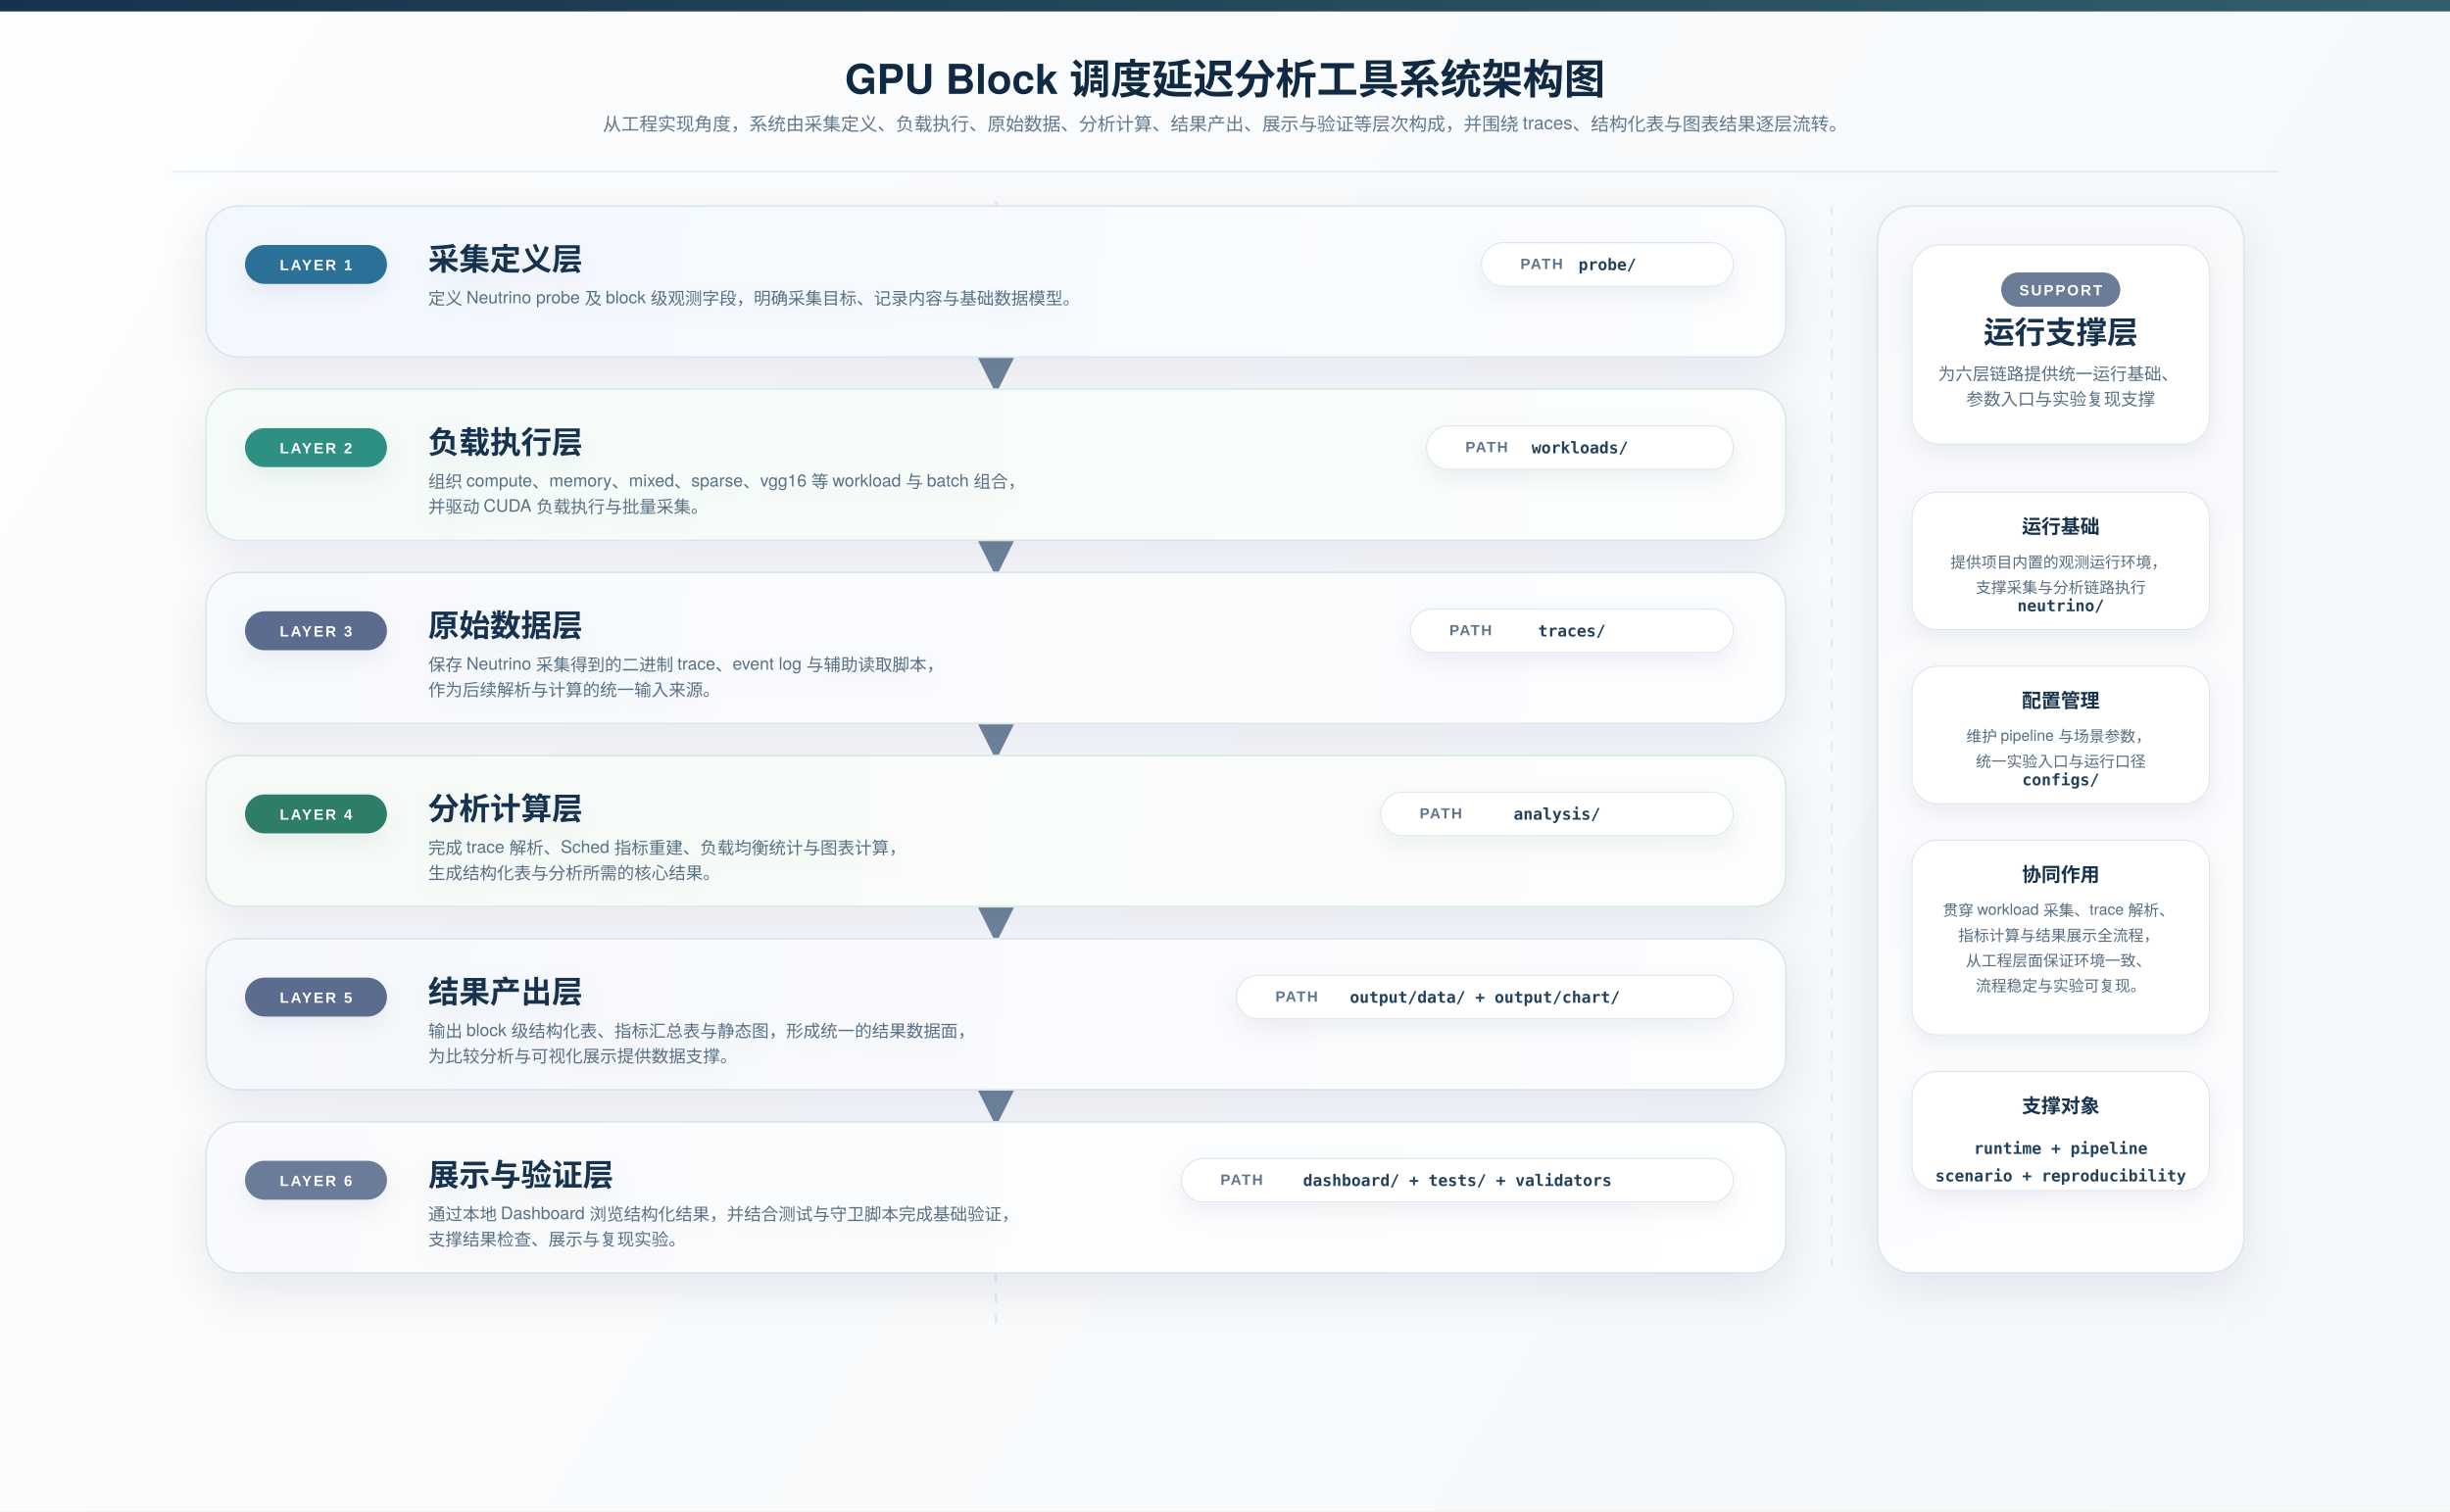
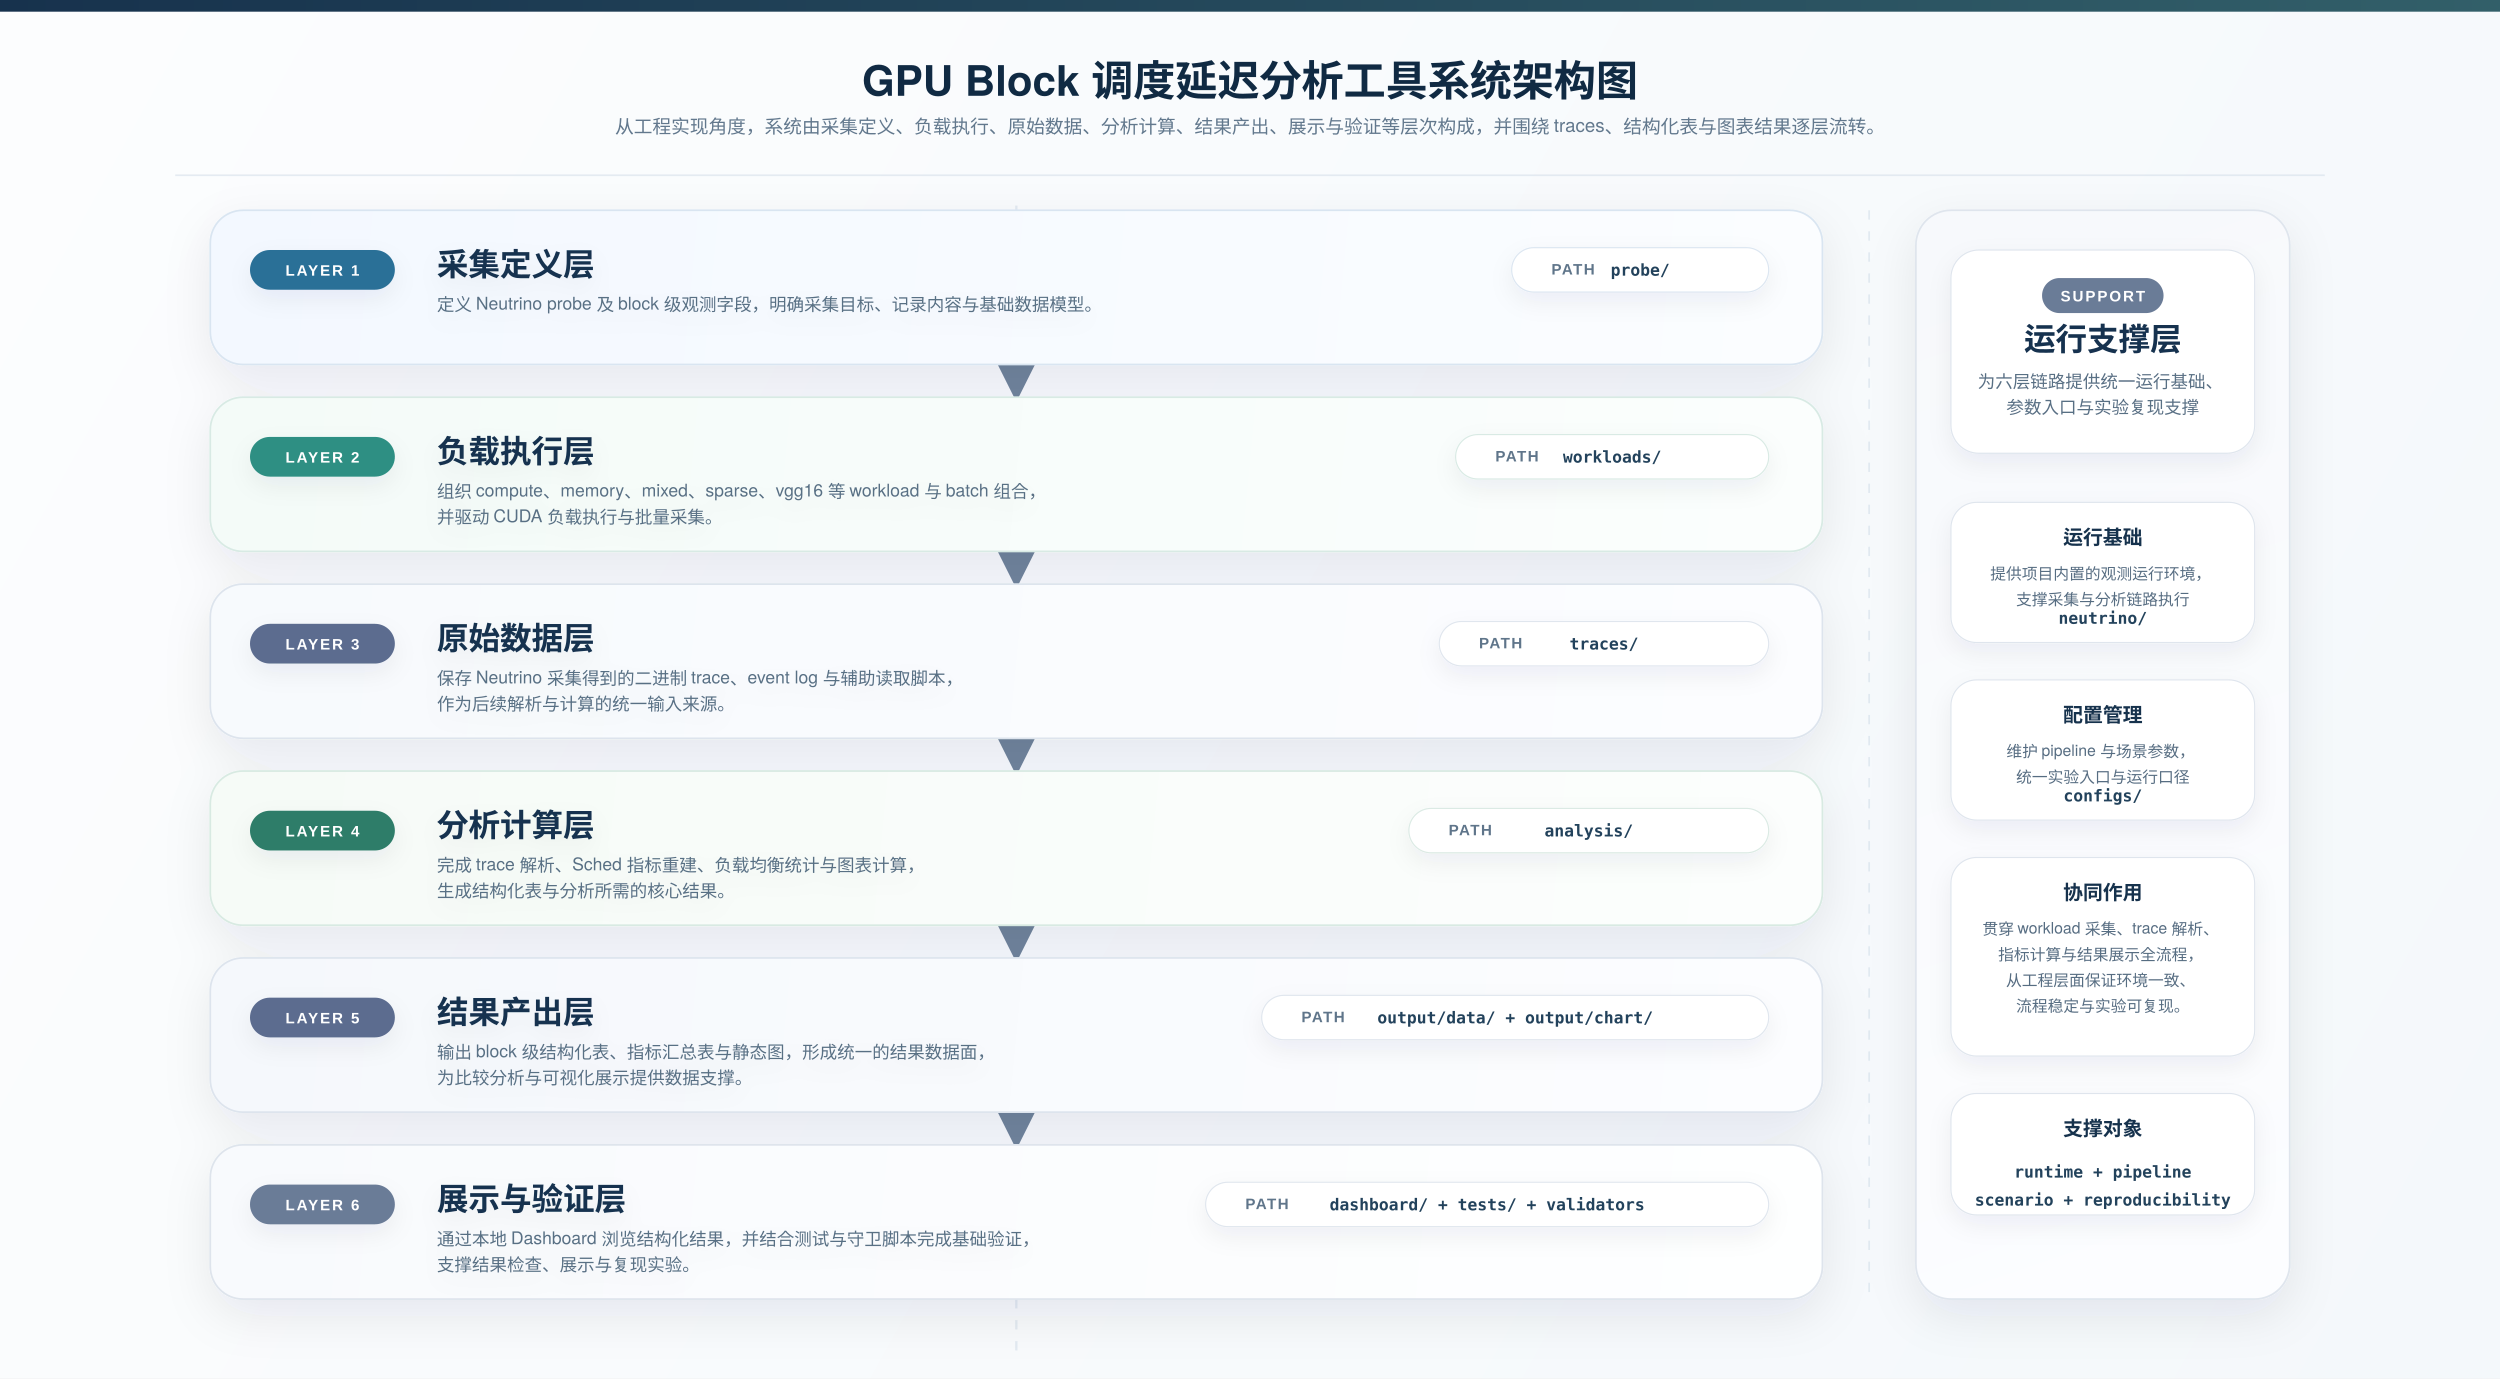
- <svg xmlns="http://www.w3.org/2000/svg" width="2140" height="1320" viewBox="0 0 2140 1320" fill="none">
+ <svg xmlns="http://www.w3.org/2000/svg" width="2140" height="1180" viewBox="0 0 2140 1180" fill="none">
  <defs>
-     <linearGradient id="bg" x1="0" y1="0" x2="2140" y2="1320" gradientUnits="userSpaceOnUse">
+     <linearGradient id="bg" x1="0" y1="0" x2="2140" y2="1180" gradientUnits="userSpaceOnUse">
      <stop offset="0" stop-color="#FCFDFE" />
      <stop offset="1" stop-color="#F4F8FB" />
    </linearGradient>
    <linearGradient id="topLine" x1="0" y1="0" x2="2140" y2="0" gradientUnits="userSpaceOnUse">
      <stop offset="0" stop-color="#17324D" />
      <stop offset="1" stop-color="#325F69" />
    </linearGradient>
    <linearGradient id="layer1" x1="180" y1="180" x2="1560" y2="312" gradientUnits="userSpaceOnUse">
      <stop offset="0" stop-color="#F3F8FF" />
      <stop offset="1" stop-color="#FBFDFF" />
    </linearGradient>
    <linearGradient id="layer2" x1="180" y1="340" x2="1560" y2="472" gradientUnits="userSpaceOnUse">
      <stop offset="0" stop-color="#F4FBF8" />
      <stop offset="1" stop-color="#FBFEFD" />
    </linearGradient>
    <linearGradient id="layer3" x1="180" y1="500" x2="1560" y2="632" gradientUnits="userSpaceOnUse">
      <stop offset="0" stop-color="#F7FAFD" />
      <stop offset="1" stop-color="#FCFDFF" />
    </linearGradient>
    <linearGradient id="layer4" x1="180" y1="660" x2="1560" y2="792" gradientUnits="userSpaceOnUse">
      <stop offset="0" stop-color="#F6FBF7" />
      <stop offset="1" stop-color="#FCFEFD" />
    </linearGradient>
    <linearGradient id="layer5" x1="180" y1="820" x2="1560" y2="952" gradientUnits="userSpaceOnUse">
      <stop offset="0" stop-color="#F5F8FC" />
      <stop offset="1" stop-color="#FCFDFF" />
    </linearGradient>
    <linearGradient id="layer6" x1="180" y1="980" x2="1560" y2="1112" gradientUnits="userSpaceOnUse">
      <stop offset="0" stop-color="#F8FAFD" />
      <stop offset="1" stop-color="#FEFFFF" />
    </linearGradient>
    <linearGradient id="supportCol" x1="1640" y1="180" x2="1960" y2="1112" gradientUnits="userSpaceOnUse">
      <stop offset="0" stop-color="#F7F9FC" />
      <stop offset="1" stop-color="#FCFDFF" />
    </linearGradient>
-     <filter id="shadow" x="-50" y="-50" width="2240" height="1420" filterUnits="userSpaceOnUse" color-interpolation-filters="sRGB">
+     <filter id="shadow" x="-50" y="-50" width="2240" height="1280" filterUnits="userSpaceOnUse" color-interpolation-filters="sRGB">
      <feDropShadow dx="0" dy="14" stdDeviation="20" flood-color="#15314C" flood-opacity="0.08" />
    </filter>
-     <filter id="soft" x="-20" y="-20" width="2180" height="1360" filterUnits="userSpaceOnUse" color-interpolation-filters="sRGB">
+     <filter id="soft" x="-20" y="-20" width="2180" height="1220" filterUnits="userSpaceOnUse" color-interpolation-filters="sRGB">
      <feDropShadow dx="0" dy="8" stdDeviation="10" flood-color="#15314C" flood-opacity="0.06" />
    </filter>
    <marker id="arrow" markerWidth="14" markerHeight="14" refX="12" refY="7" orient="auto">
      <path d="M0 0L14 7L0 14V0Z" fill="#71859B" />
    </marker>
    <style>
      .title { font: 700 36px "Helvetica Neue", "PingFang SC", "Microsoft YaHei", sans-serif; fill: #102A43; }
      .subtitle { font: 500 16px "Helvetica Neue", "PingFang SC", "Microsoft YaHei", sans-serif; fill: #62788D; }
      .layerTitle { font: 700 27px "Helvetica Neue", "PingFang SC", "Microsoft YaHei", sans-serif; fill: #16324F; }
      .layerBody { font: 500 15px "Helvetica Neue", "PingFang SC", "Microsoft YaHei", sans-serif; fill: #596F84; }
      .chip { font: 700 13px "Helvetica Neue", Arial, sans-serif; letter-spacing: 1.6px; fill: #FFFFFF; }
      .pathLabel { font: 700 13px "Helvetica Neue", Arial, sans-serif; letter-spacing: 1.2px; fill: #5F758A; }
      .mono { font: 600 14px "SFMono-Regular", "Menlo", "Consolas", monospace; fill: #23425B; }
      .boxTitle { font: 700 17px "Helvetica Neue", "PingFang SC", "Microsoft YaHei", sans-serif; fill: #17324D; }
      .boxBody { font: 500 13.5px "Helvetica Neue", "PingFang SC", "Microsoft YaHei", sans-serif; fill: #576D82; }
    </style>
  </defs>
-   <rect width="2140" height="1320" fill="url(#bg)" />
+   <rect width="2140" height="1180" fill="url(#bg)" />
  <rect x="0" y="0" width="2140" height="10" fill="url(#topLine)" />
  <text x="1070" y="82" text-anchor="middle" class="title">GPU Block 调度延迟分析工具系统架构图</text>
  <text x="1070" y="114" text-anchor="middle" class="subtitle">从工程实现角度，系统由采集定义、负载执行、原始数据、分析计算、结果产出、展示与验证等层次构成，并围绕 traces、结构化表与图表结果逐层流转。</text>
  <g opacity="0.6">
    <path d="M150 150H1990" stroke="#D6E0EA" stroke-width="1.5" />
    <path d="M870 176V1160" stroke="#D4DFEA" stroke-width="2" stroke-dasharray="8 10" />
    <path d="M1600 180V1112" stroke="#D4DFEA" stroke-width="1.5" stroke-dasharray="8 10" />
  </g>
  <g>
    <path d="M870 312V336" stroke="#71859B" stroke-width="4" marker-end="url(#arrow)" />
    <path d="M870 472V496" stroke="#71859B" stroke-width="4" marker-end="url(#arrow)" />
    <path d="M870 632V656" stroke="#71859B" stroke-width="4" marker-end="url(#arrow)" />
    <path d="M870 792V816" stroke="#71859B" stroke-width="4" marker-end="url(#arrow)" />
    <path d="M870 952V976" stroke="#71859B" stroke-width="4" marker-end="url(#arrow)" />
  </g>
  <g filter="url(#shadow)">
    <rect x="180" y="180" width="1380" height="132" rx="28" fill="url(#layer1)" stroke="#D9E5F1" stroke-width="1.5" />
    <rect x="180" y="340" width="1380" height="132" rx="28" fill="url(#layer2)" stroke="#D8EAE4" stroke-width="1.5" />
    <rect x="180" y="500" width="1380" height="132" rx="28" fill="url(#layer3)" stroke="#DDE4ED" stroke-width="1.5" />
    <rect x="180" y="660" width="1380" height="132" rx="28" fill="url(#layer4)" stroke="#D8EAE2" stroke-width="1.5" />
    <rect x="180" y="820" width="1380" height="132" rx="28" fill="url(#layer5)" stroke="#DDE4ED" stroke-width="1.5" />
    <rect x="180" y="980" width="1380" height="132" rx="28" fill="url(#layer6)" stroke="#DEE4EC" stroke-width="1.5" />
    <rect x="1640" y="180" width="320" height="932" rx="30" fill="url(#supportCol)" stroke="#DFE5ED" stroke-width="1.5" />
  </g>
  <g filter="url(#soft)">
    <rect x="214" y="214" width="124" height="34" rx="17" fill="#2A6F97" />
    <text x="276" y="236" text-anchor="middle" class="chip">LAYER 1</text>
    <text x="374" y="236" class="layerTitle">采集定义层</text>
    <text x="374" y="266" class="layerBody">定义 Neutrino probe 及 block 级观测字段，明确采集目标、记录内容与基础数据模型。</text>
    <rect x="1294" y="212" width="220" height="38" rx="19" fill="#FFFFFF" stroke="#DCE6F1" />
    <text x="1328" y="235" class="pathLabel">PATH</text>
    <text x="1404" y="236" text-anchor="middle" class="mono">probe/</text>
  </g>
  <g filter="url(#soft)">
    <rect x="214" y="374" width="124" height="34" rx="17" fill="#2F8F83" />
    <text x="276" y="396" text-anchor="middle" class="chip">LAYER 2</text>
    <text x="374" y="396" class="layerTitle">负载执行层</text>
    <text x="374" y="426" class="layerBody">
      <tspan x="374" dy="0">组织 compute、memory、mixed、sparse、vgg16 等 workload 与 batch 组合，</tspan>
      <tspan x="374" dy="22">并驱动 CUDA 负载执行与批量采集。</tspan>
    </text>
    <rect x="1246" y="372" width="268" height="38" rx="19" fill="#FFFFFF" stroke="#D9EAE4" />
    <text x="1280" y="395" class="pathLabel">PATH</text>
    <text x="1380" y="396" text-anchor="middle" class="mono">workloads/</text>
  </g>
  <g filter="url(#soft)">
    <rect x="214" y="534" width="124" height="34" rx="17" fill="#5B6C8F" />
    <text x="276" y="556" text-anchor="middle" class="chip">LAYER 3</text>
    <text x="374" y="556" class="layerTitle">原始数据层</text>
    <text x="374" y="586" class="layerBody">
      <tspan x="374" dy="0">保存 Neutrino 采集得到的二进制 trace、event log 与辅助读取脚本，</tspan>
      <tspan x="374" dy="22">作为后续解析与计算的统一输入来源。</tspan>
    </text>
    <rect x="1232" y="532" width="282" height="38" rx="19" fill="#FFFFFF" stroke="#E0E6EE" />
    <text x="1266" y="555" class="pathLabel">PATH</text>
    <text x="1373" y="556" text-anchor="middle" class="mono">traces/</text>
  </g>
  <g filter="url(#soft)">
    <rect x="214" y="694" width="124" height="34" rx="17" fill="#2E7D69" />
    <text x="276" y="716" text-anchor="middle" class="chip">LAYER 4</text>
    <text x="374" y="716" class="layerTitle">分析计算层</text>
    <text x="374" y="746" class="layerBody">
      <tspan x="374" dy="0">完成 trace 解析、Sched 指标重建、负载均衡统计与图表计算，</tspan>
      <tspan x="374" dy="22">生成结构化表与分析所需的核心结果。</tspan>
    </text>
    <rect x="1206" y="692" width="308" height="38" rx="19" fill="#FFFFFF" stroke="#DBEAE4" />
    <text x="1240" y="715" class="pathLabel">PATH</text>
    <text x="1360" y="716" text-anchor="middle" class="mono">analysis/</text>
  </g>
  <g filter="url(#soft)">
    <rect x="214" y="854" width="124" height="34" rx="17" fill="#5B6C8F" />
    <text x="276" y="876" text-anchor="middle" class="chip">LAYER 5</text>
    <text x="374" y="876" class="layerTitle">结果产出层</text>
    <text x="374" y="906" class="layerBody">
      <tspan x="374" dy="0">输出 block 级结构化表、指标汇总表与静态图，形成统一的结果数据面，</tspan>
      <tspan x="374" dy="22">为比较分析与可视化展示提供数据支撑。</tspan>
    </text>
    <rect x="1080" y="852" width="434" height="38" rx="19" fill="#FFFFFF" stroke="#E0E6EE" />
    <text x="1114" y="875" class="pathLabel">PATH</text>
    <text x="1297" y="876" text-anchor="middle" class="mono">output/data/   +   output/chart/</text>
  </g>
  <g filter="url(#soft)">
    <rect x="214" y="1014" width="124" height="34" rx="17" fill="#6A7B97" />
    <text x="276" y="1036" text-anchor="middle" class="chip">LAYER 6</text>
    <text x="374" y="1036" class="layerTitle">展示与验证层</text>
    <text x="374" y="1066" class="layerBody">
      <tspan x="374" dy="0">通过本地 Dashboard 浏览结构化结果，并结合测试与守卫脚本完成基础验证，</tspan>
      <tspan x="374" dy="22">支撑结果检查、展示与复现实验。</tspan>
    </text>
    <rect x="1032" y="1012" width="482" height="38" rx="19" fill="#FFFFFF" stroke="#E0E6EE" />
    <text x="1066" y="1035" class="pathLabel">PATH</text>
    <text x="1273" y="1036" text-anchor="middle" class="mono">dashboard/   +   tests/   +   validators</text>
  </g>
  <g>
    <g filter="url(#soft)">
      <rect x="1670" y="214" width="260" height="174" rx="24" fill="#FFFFFF" stroke="#DFE5ED" />
      <rect x="1748" y="238" width="104" height="30" rx="15" fill="#6A7B97" />
      <text x="1800" y="258" text-anchor="middle" class="chip">SUPPORT</text>
      <text x="1800" y="300" text-anchor="middle" class="layerTitle">运行支撑层</text>
      <text x="1800" y="332" text-anchor="middle" class="layerBody">
        <tspan x="1800" dy="0">为六层链路提供统一运行基础、</tspan>
        <tspan x="1800" dy="22">参数入口与实验复现支撑</tspan>
      </text>
    </g>
    <g filter="url(#soft)">
      <rect x="1670" y="430" width="260" height="120" rx="22" fill="#FFFFFF" stroke="#DFE5ED" />
      <text x="1800" y="466" text-anchor="middle" class="boxTitle">运行基础</text>
      <text x="1800" y="496" text-anchor="middle" class="boxBody">
        <tspan x="1800" dy="0">提供项目内置的观测运行环境，</tspan>
        <tspan x="1800" dy="22">支撑采集与分析链路执行</tspan>
      </text>
      <text x="1800" y="534" text-anchor="middle" class="mono">neutrino/</text>
    </g>
    <g filter="url(#soft)">
      <rect x="1670" y="582" width="260" height="120" rx="22" fill="#FFFFFF" stroke="#DFE5ED" />
      <text x="1800" y="618" text-anchor="middle" class="boxTitle">配置管理</text>
      <text x="1800" y="648" text-anchor="middle" class="boxBody">
        <tspan x="1800" dy="0">维护 pipeline 与场景参数，</tspan>
        <tspan x="1800" dy="22">统一实验入口与运行口径</tspan>
      </text>
      <text x="1800" y="686" text-anchor="middle" class="mono">configs/</text>
    </g>
    <g filter="url(#soft)">
      <rect x="1670" y="734" width="260" height="170" rx="22" fill="#FFFFFF" stroke="#DFE5ED" />
      <text x="1800" y="770" text-anchor="middle" class="boxTitle">协同作用</text>
      <text x="1800" y="800" text-anchor="middle" class="boxBody">
        <tspan x="1800" dy="0">贯穿 workload 采集、trace 解析、</tspan>
        <tspan x="1800" dy="22">指标计算与结果展示全流程，</tspan>
        <tspan x="1800" dy="22">从工程层面保证环境一致、</tspan>
        <tspan x="1800" dy="22">流程稳定与实验可复现。</tspan>
      </text>
    </g>
    <g filter="url(#soft)">
      <rect x="1670" y="936" width="260" height="104" rx="22" fill="#FFFFFF" stroke="#DFE5ED" />
      <text x="1800" y="972" text-anchor="middle" class="boxTitle">支撑对象</text>
      <text x="1800" y="1008" text-anchor="middle" class="mono">runtime   +   pipeline</text>
      <text x="1800" y="1032" text-anchor="middle" class="mono">scenario   +   reproducibility</text>
    </g>
  </g>
</svg>
